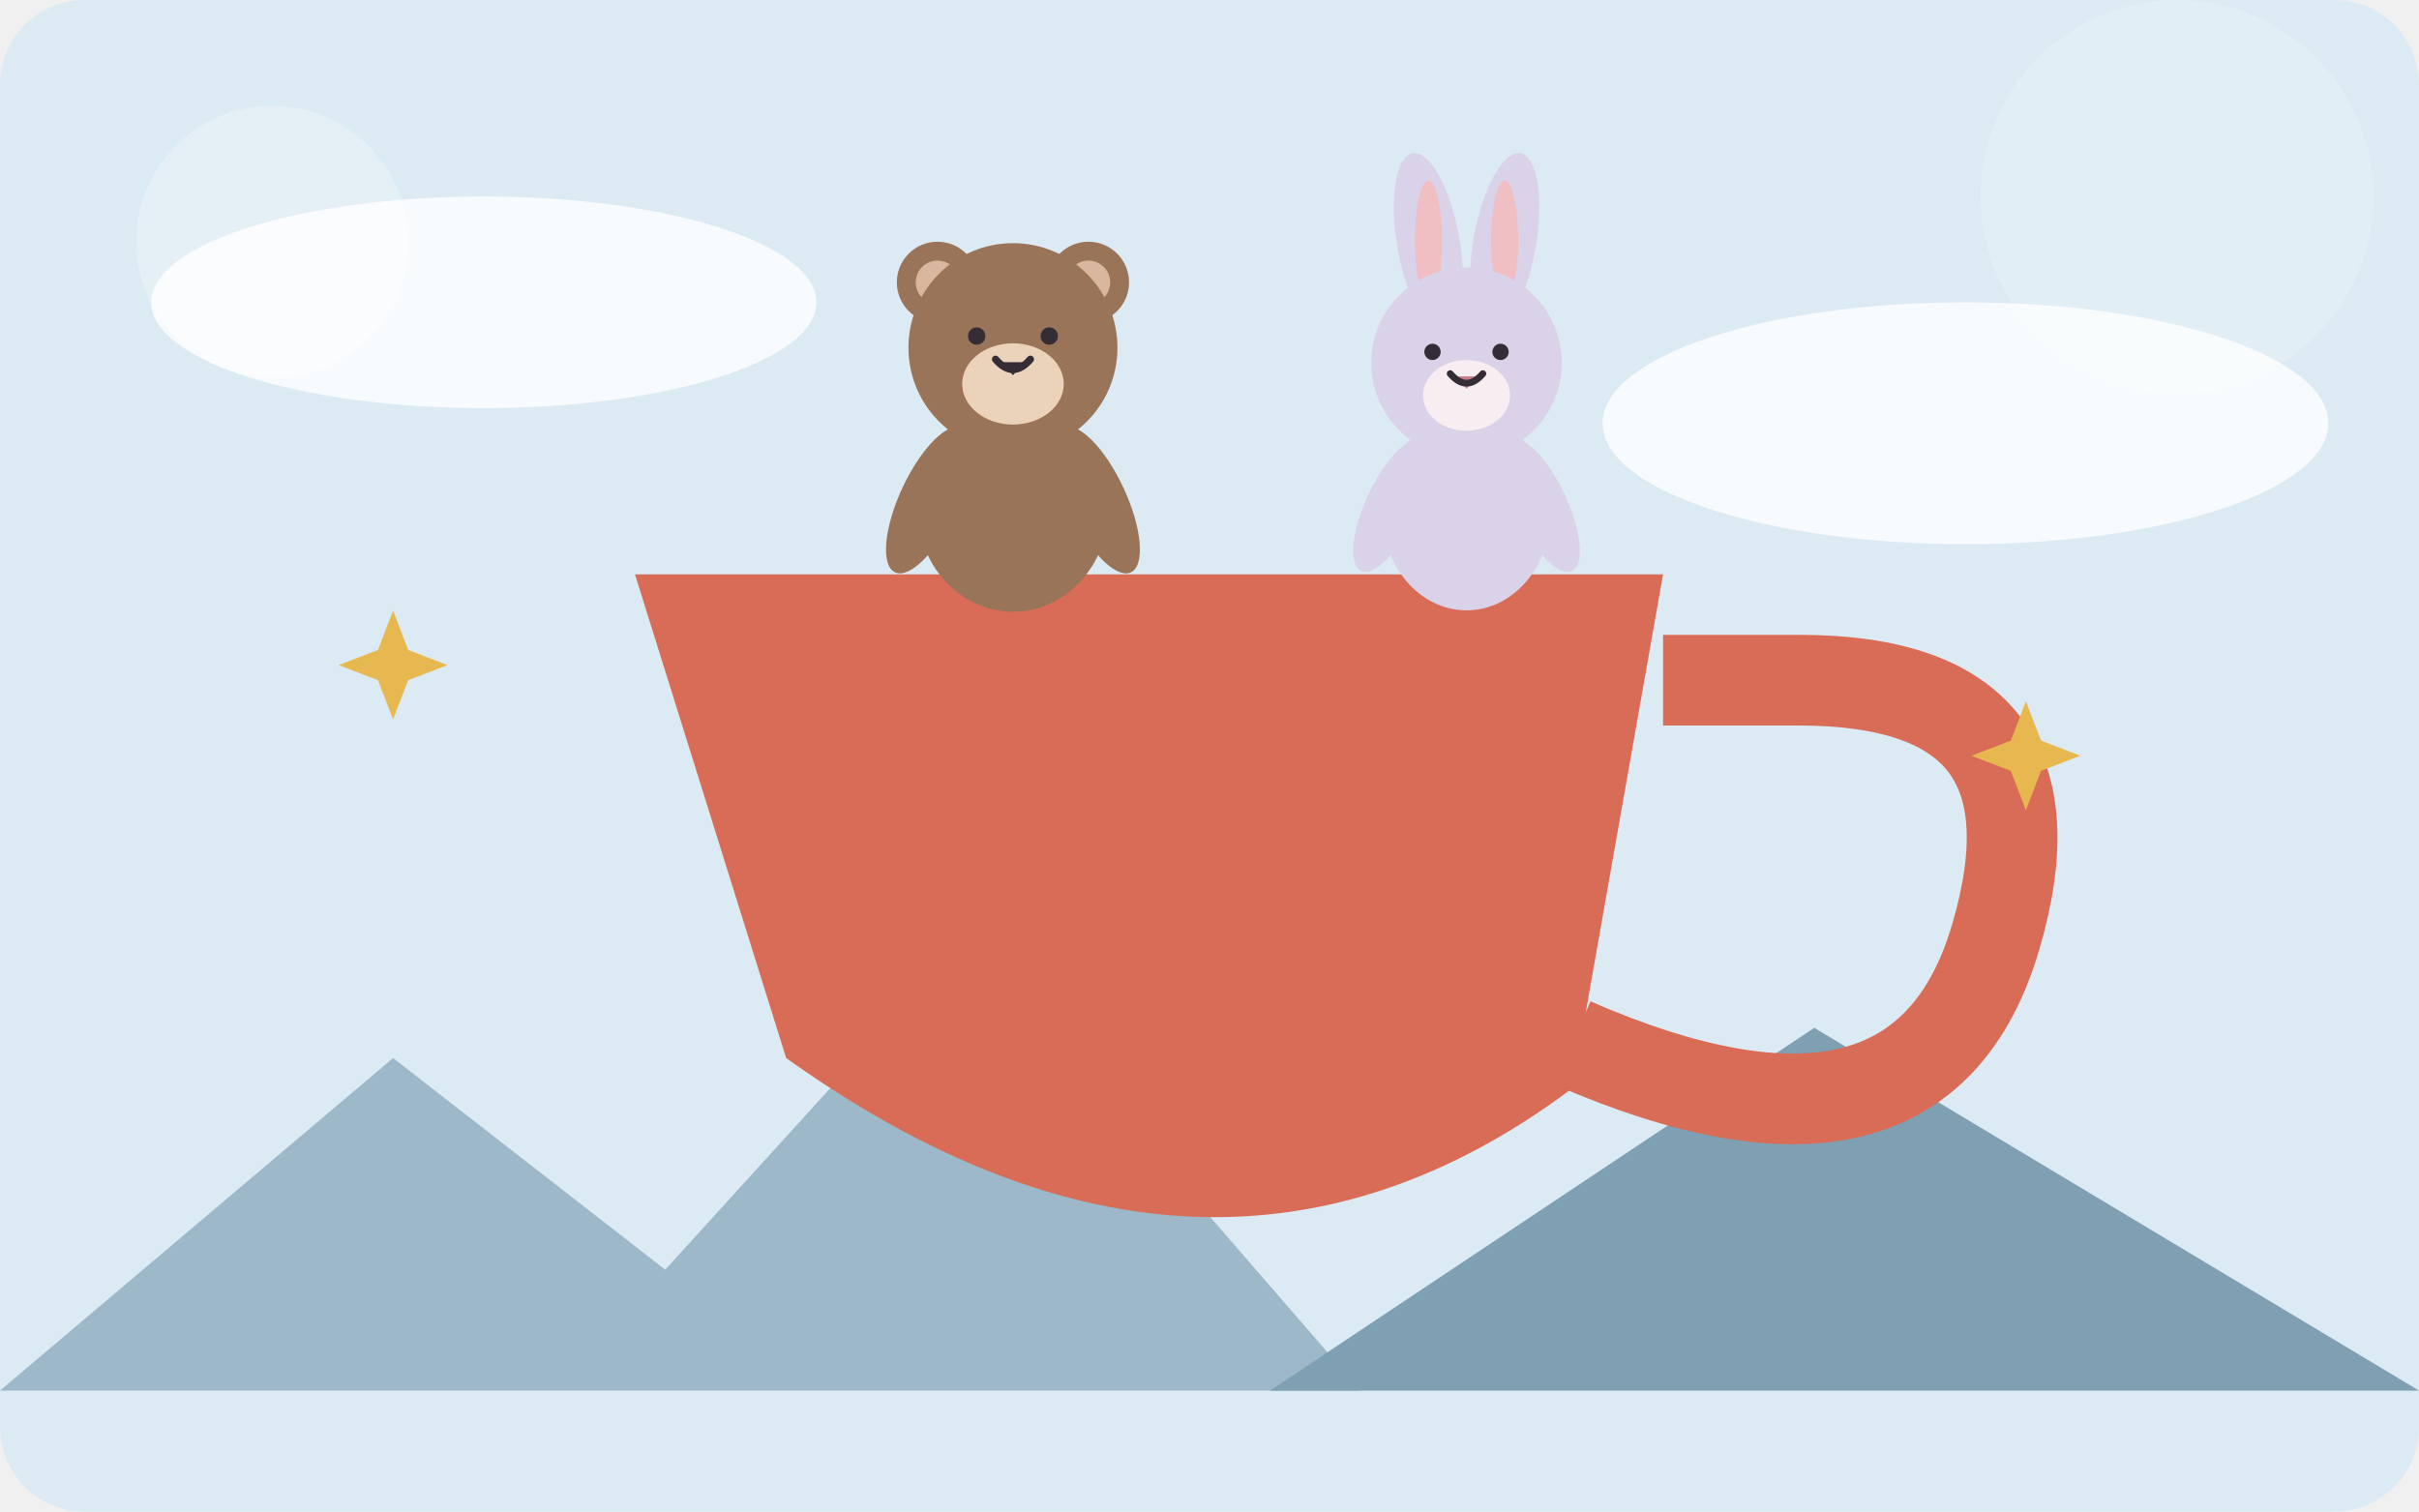
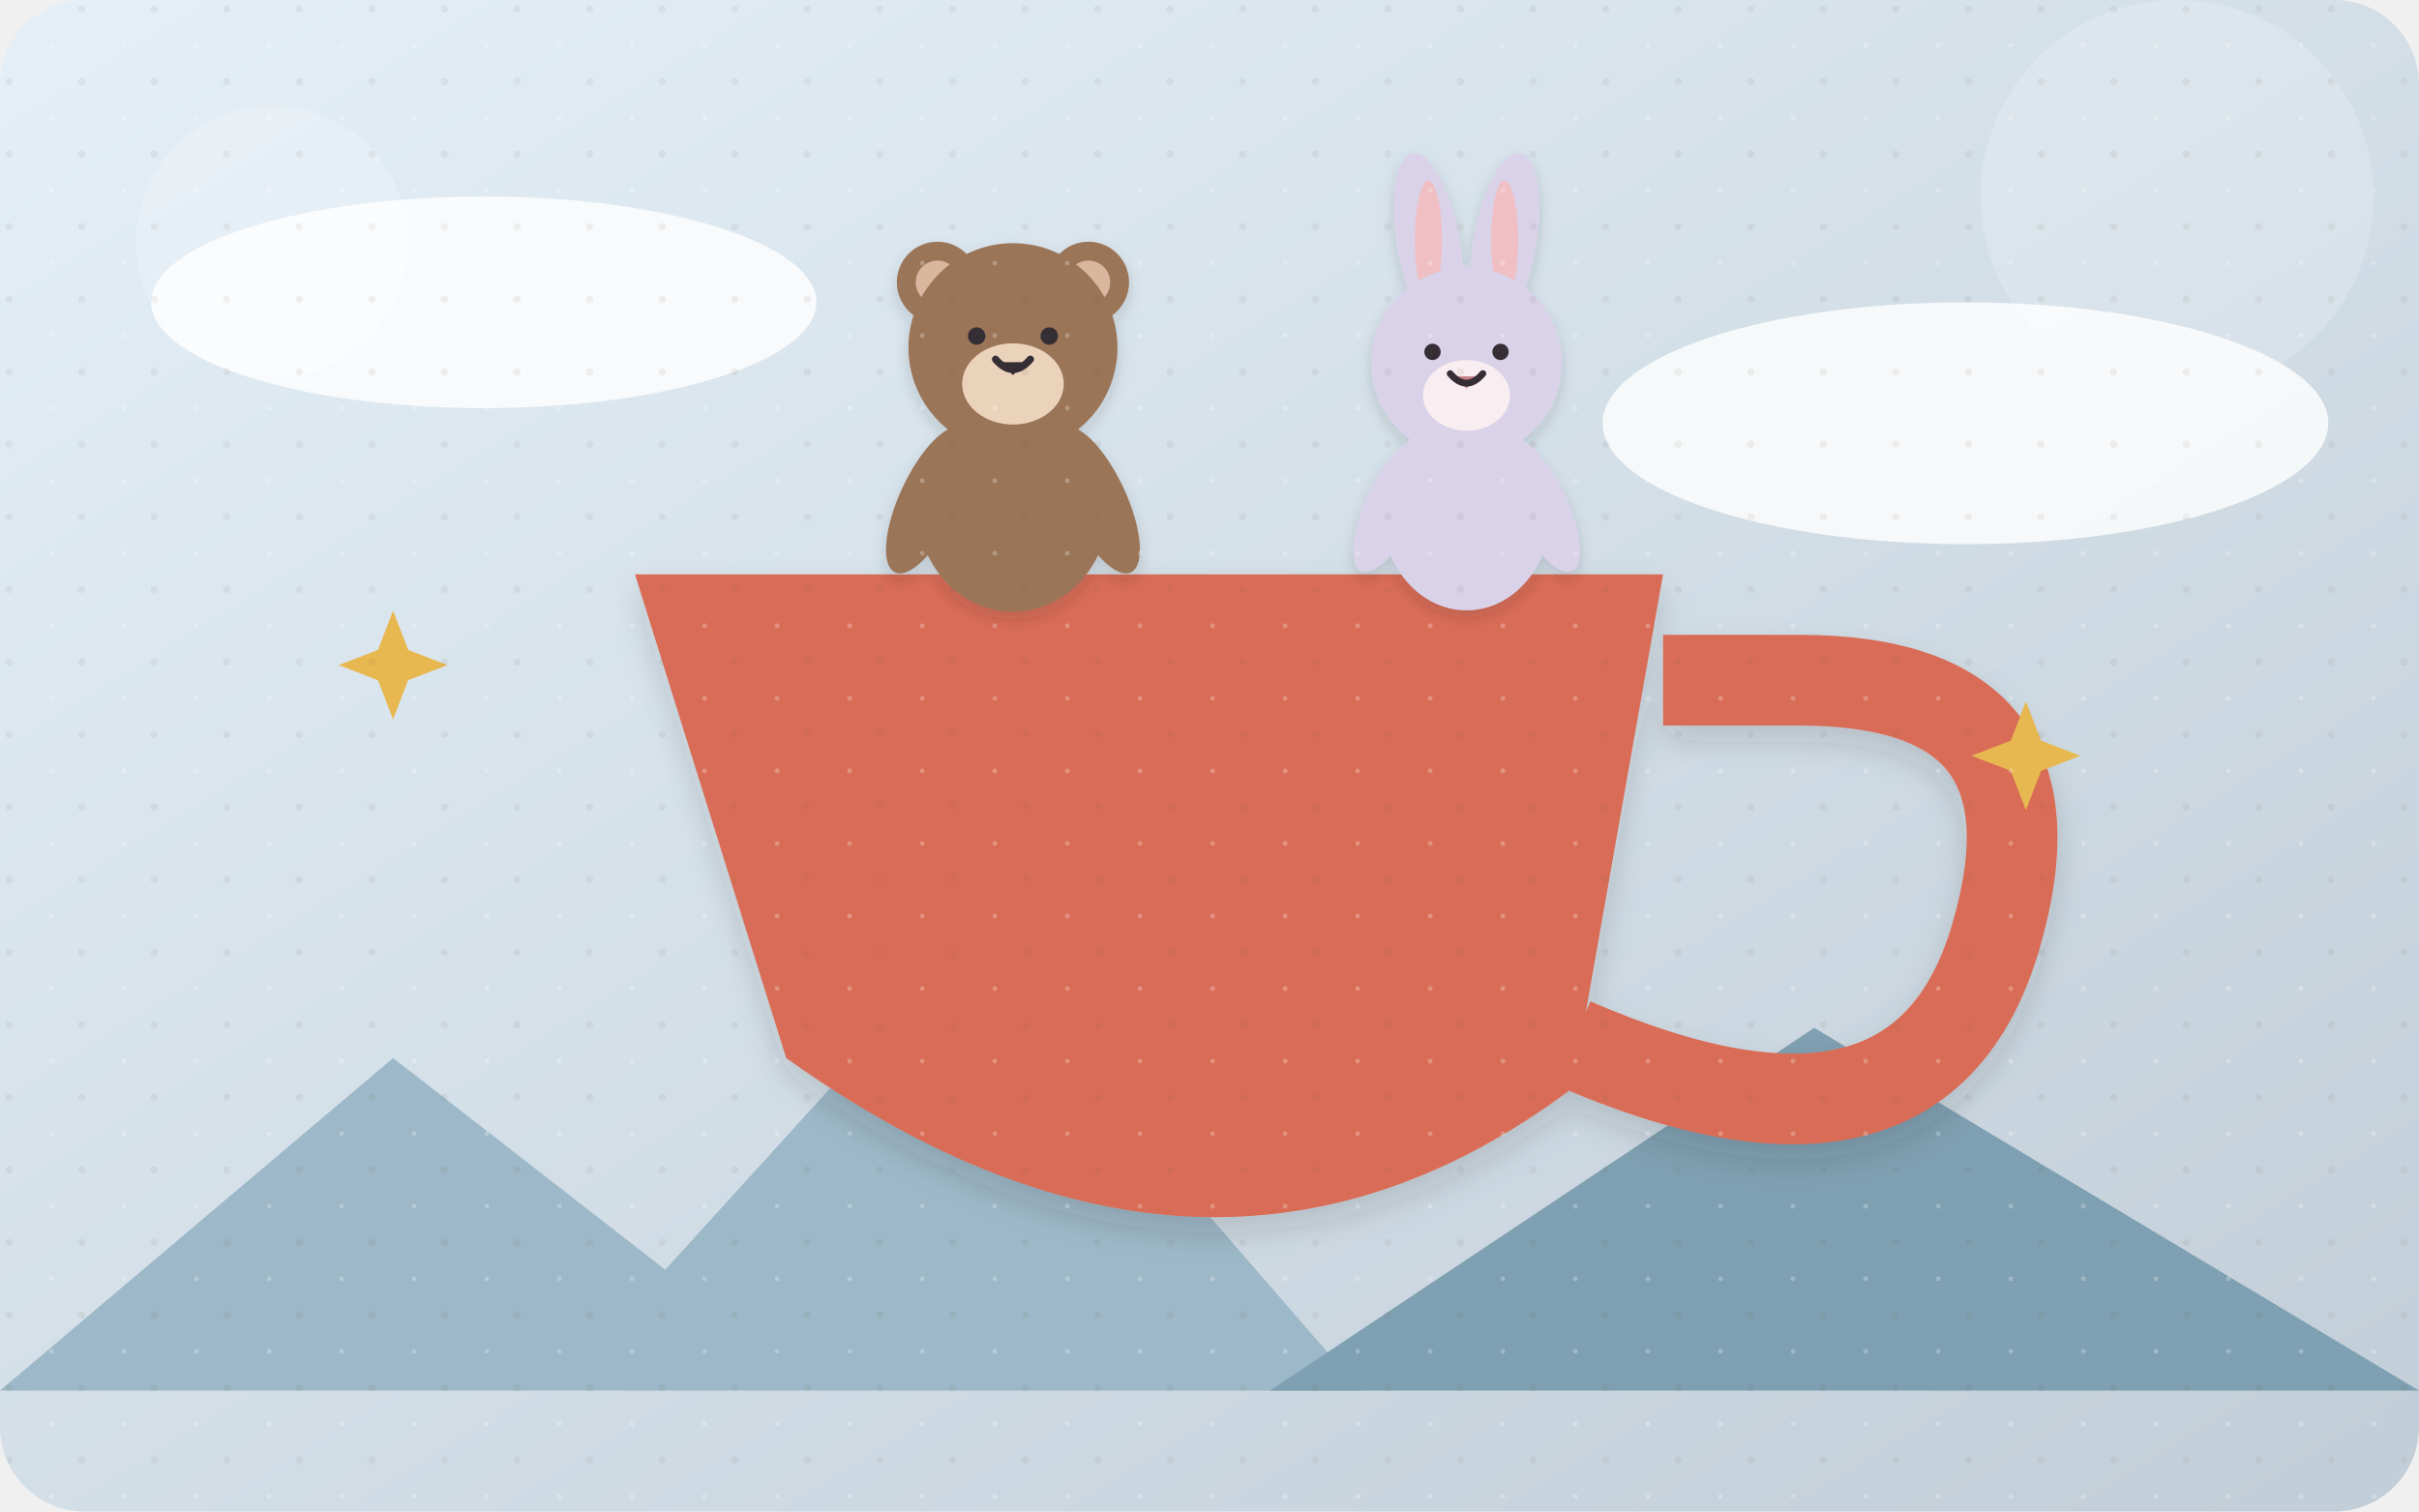
<svg xmlns="http://www.w3.org/2000/svg" viewBox="0 0 800 500" role="img">
-   <rect width="800" height="500" rx="28" fill="#DCEAF4" />
+   <defs>
+     <linearGradient id="bg" x1="0" y1="0" x2="1" y2="1">
+       <stop offset="0" stop-color="#e4eff7" />
+       <stop offset="1" stop-color="#c2ced7" />
+     </linearGradient>
+     <pattern id="grain" width="24" height="24" patternUnits="userSpaceOnUse">
+       <circle cx="3" cy="3" r="1.2" fill="#6B5644" opacity=".08" />
+       <circle cx="17" cy="15" r=".8" fill="#FFFFFF" opacity=".25" />
+     </pattern>
+     <filter id="shadow" x="-30%" y="-30%" width="160%" height="170%">
+       <feDropShadow dx="0" dy="5" stdDeviation="5" flood-color="#352D35" flood-opacity=".16" />
+     </filter>
+   </defs>
+   <rect width="800" height="500" rx="28" fill="url(#bg)" />
  <circle cx="90" cy="80" r="45" fill="#FFFFFF" opacity=".22" />
  <circle cx="720" cy="65" r="65" fill="#FFFFFF" opacity=".18" />
  <g fill="#FFF" opacity=".8">
    <ellipse cx="160" cy="100" rx="110" ry="35" />
    <ellipse cx="650" cy="140" rx="120" ry="40" />
  </g>
  <path d="M0 460 130 350l90 70 100-110 130 150Z" fill="#9DB8C8" />
  <path d="M420 460 600 340l200 120Z" fill="#7FA0B2" />
-   <g transform="translate(400 260)">
+   <g filter="url(#shadow)" transform="translate(400 260)">
    <path d="M-190-70H150L120 100Q0 190-140 90Z" fill="#D96C57" />
    <path d="M150-35h45q90 0 65 85T120 85" fill="none" stroke="#D96C57" stroke-width="30" />
  </g>
-   <g transform="translate(335 115) scale(0.48)">
+   <g filter="url(#shadow)" transform="translate(335 115) scale(0.48)">
    <ellipse cx="0" cy="110" rx="66" ry="72" fill="#9A7458" />
    <circle cx="-52" cy="-45" r="28" fill="#9A7458" />
    <circle cx="52" cy="-45" r="28" fill="#9A7458" />
    <circle cx="-52" cy="-45" r="15" fill="#D9B79E" />
    <circle cx="52" cy="-45" r="15" fill="#D9B79E" />
    <circle cy="0" r="72" fill="#9A7458" />
    <ellipse cy="25" rx="35" ry="28" fill="#EBD2BA" />
    <circle cx="-25" cy="-8" r="6" fill="#352D35" />
    <circle cx="25" cy="-8" r="6" fill="#352D35" />
    <path d="M-8 10h16l-8 9Z" fill="#352D35" />
    <g fill="none" stroke="#352D35" stroke-width="5" stroke-linecap="round">
      <path d="M-12 8q12 14 24 0" />
    </g>
    <ellipse cx="-58" cy="105" rx="20" ry="55" fill="#9A7458" transform="rotate(25 -58 105)" />
    <ellipse cx="58" cy="105" rx="20" ry="55" fill="#9A7458" transform="rotate(-25 58 105)" />
  </g>
-   <g transform="translate(485 120) scale(0.45)">
+   <g filter="url(#shadow)" transform="translate(485 120) scale(0.45)">
    <ellipse cx="-28" cy="-88" rx="23" ry="67" fill="#D9D2E8" transform="rotate(-10 -28 -88)" />
    <ellipse cx="28" cy="-88" rx="23" ry="67" fill="#D9D2E8" transform="rotate(10 28 -88)" />
    <ellipse cx="-28" cy="-90" rx="10" ry="44" fill="#F0BFC4" />
    <ellipse cx="28" cy="-90" rx="10" ry="44" fill="#F0BFC4" />
    <ellipse cy="110" rx="62" ry="72" fill="#D9D2E8" />
    <circle cy="0" r="70" fill="#D9D2E8" />
    <ellipse cy="24" rx="32" ry="26" fill="#F8EDF0" />
    <circle cx="-25" cy="-8" r="6" fill="#352D35" />
    <circle cx="25" cy="-8" r="6" fill="#352D35" />
    <path d="M-8 10h16l-8 9Z" fill="#C77C87" />
    <g fill="none" stroke="#352D35" stroke-width="5" stroke-linecap="round">
      <path d="M-12 8q12 14 24 0" />
    </g>
    <ellipse cx="-55" cy="105" rx="19" ry="53" fill="#D9D2E8" transform="rotate(25 -55 105)" />
    <ellipse cx="55" cy="105" rx="19" ry="53" fill="#D9D2E8" transform="rotate(-25 55 105)" />
  </g>
  <path d="M130 202l5 13 13 5-13 5-5 13-5-13-13-5 13-5Z" fill="#E7B84F" />
  <path d="M670 232l5 13 13 5-13 5-5 13-5-13-13-5 13-5Z" fill="#E7B84F" />
+   <rect width="800" height="500" rx="28" fill="url(#grain)" pointer-events="none" />
</svg>
